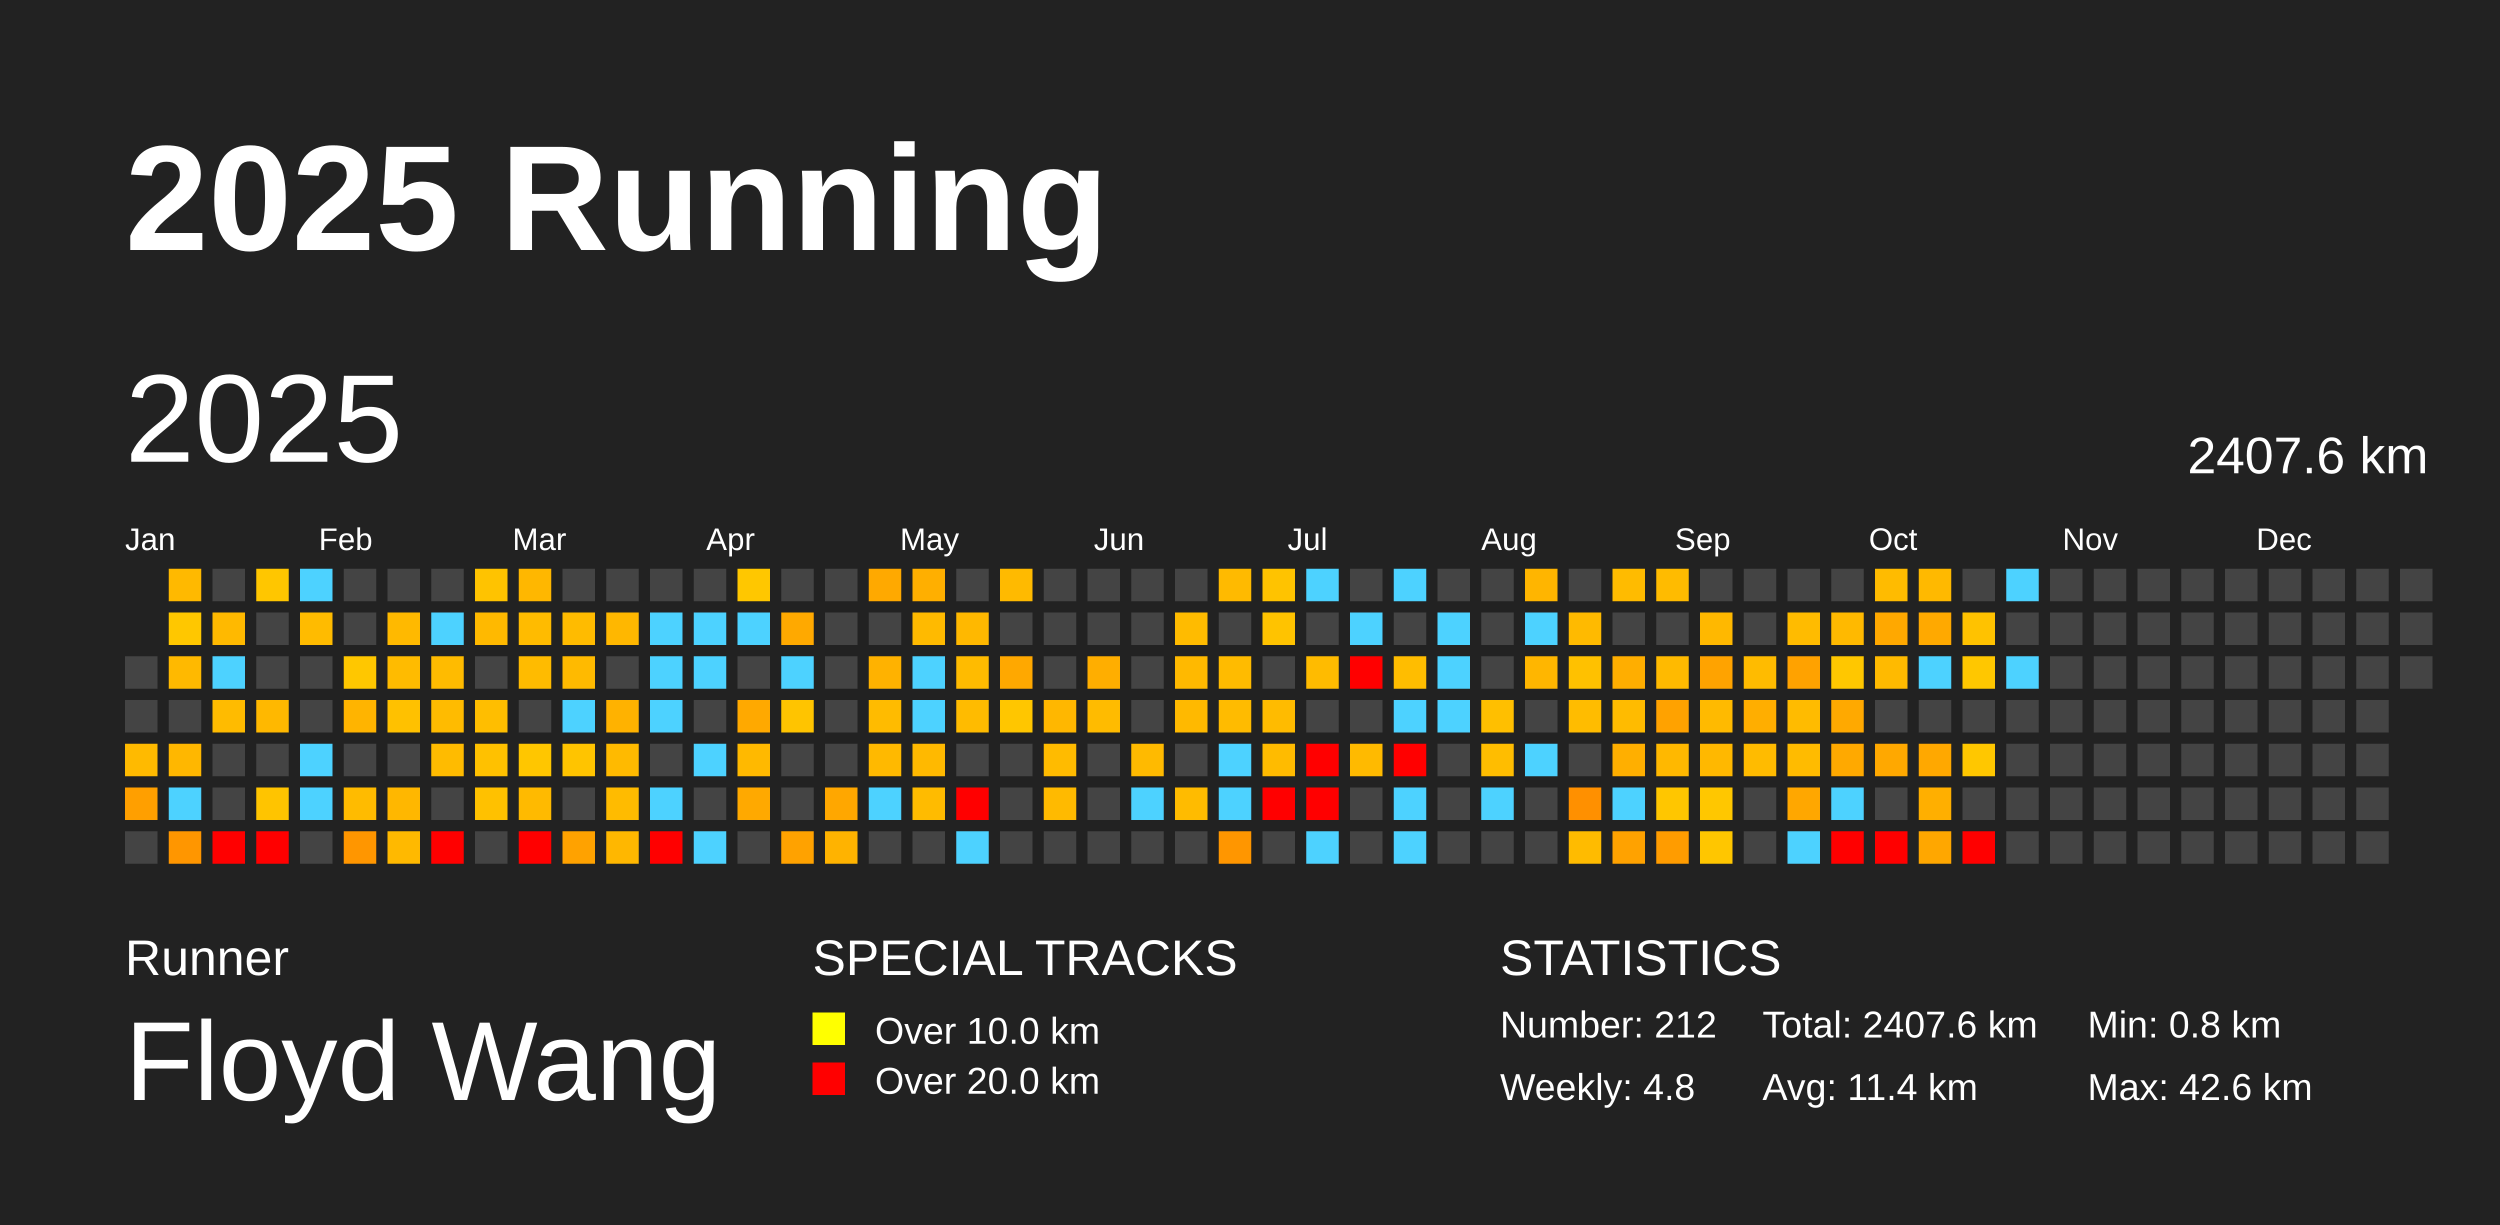
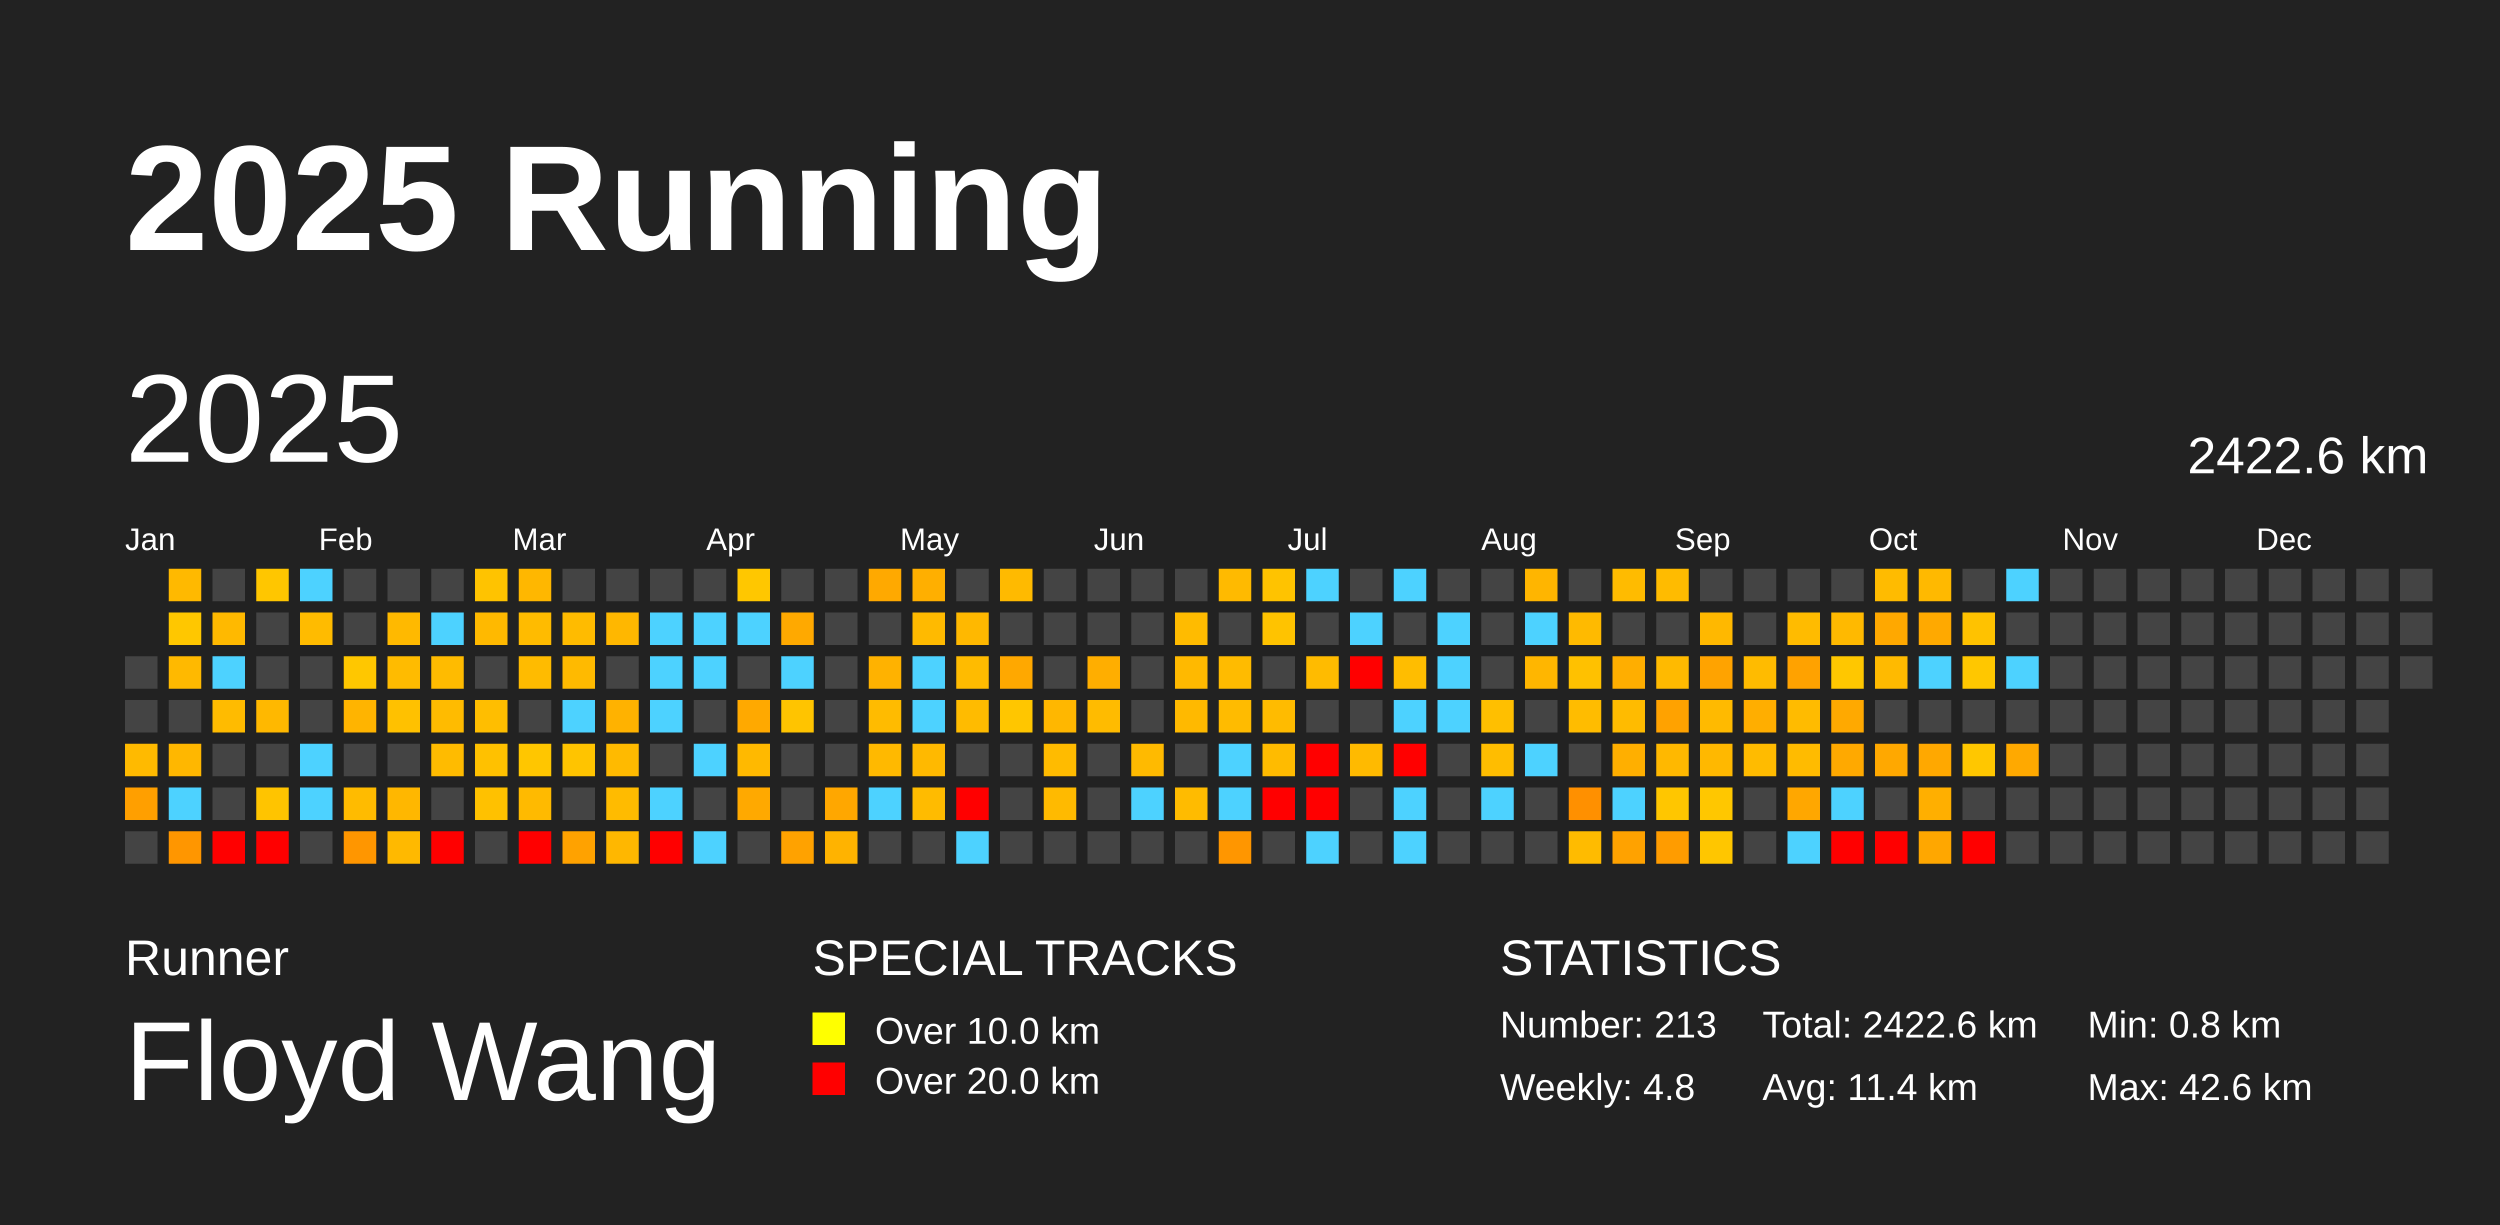
<svg xmlns="http://www.w3.org/2000/svg" baseProfile="full" height="98mm" version="1.1" viewBox="0,0,200,98" width="200mm">
  <defs />
  <rect fill="#222222" height="98" width="200" x="0" y="0" />
  <text fill="#FFFFFF" style="font-size:12px; font-family:Arial; font-weight:bold;" x="10" y="20">2025 Running</text>
  <text fill="#FFFFFF" style="font-size:4px; font-family:Arial" x="10" y="78">Runner</text>
  <text fill="#FFFFFF" style="font-size:9px; font-family:Arial" x="10" y="88">Floyd Wang</text>
  <text fill="#FFFFFF" style="font-size:4px; font-family:Arial" x="65" y="78">SPECIAL TRACKS</text>
  <rect fill="yellow" height="2.6" width="2.6" x="65" y="81" />
  <text fill="#FFFFFF" style="font-size:3px; font-family:Arial" x="70" y="83.5">Over 10.0 km</text>
  <rect fill="red" height="2.6" width="2.6" x="65" y="85" />
  <text fill="#FFFFFF" style="font-size:3px; font-family:Arial" x="70" y="87.5">Over 20.0 km</text>
  <text fill="#FFFFFF" style="font-size:4px; font-family:Arial" x="120" y="78">STATISTICS</text>
-   <text fill="#FFFFFF" style="font-size:3px; font-family:Arial" x="120" y="83">Number: 212</text>
+   <text fill="#FFFFFF" style="font-size:3px; font-family:Arial" x="120" y="83">Number: 213</text>
  <text fill="#FFFFFF" style="font-size:3px; font-family:Arial" x="120" y="88">Weekly: 4.8</text>
-   <text fill="#FFFFFF" style="font-size:3px; font-family:Arial" x="141" y="83">Total: 2407.6 km</text>
+   <text fill="#FFFFFF" style="font-size:3px; font-family:Arial" x="141" y="83">Total: 2422.6 km</text>
  <text fill="#FFFFFF" style="font-size:3px; font-family:Arial" x="141" y="88">Avg: 11.4 km</text>
  <text fill="#FFFFFF" style="font-size:3px; font-family:Arial" x="167" y="83">Min: 0.8 km</text>
  <text fill="#FFFFFF" style="font-size:3px; font-family:Arial" x="167" y="88">Max: 42.6 km</text>
  <text dominant-baseline="hanging" fill="#FFFFFF" style="font-size:10.0px; font-family:Arial;" x="10" y="30">2025</text>
-   <text dominant-baseline="hanging" fill="#FFFFFF" style="font-size:4.125px; font-family:Arial;" x="175" y="35">2407.6 km</text>
+   <text dominant-baseline="hanging" fill="#FFFFFF" style="font-size:4.125px; font-family:Arial;" x="175" y="35">2422.6 km</text>
  <text fill="#FFFFFF" style="font-size:2.5px; font-family:Arial" x="10.0" y="44">Jan</text>
  <text fill="#FFFFFF" style="font-size:2.5px; font-family:Arial" x="25.5" y="44">Feb</text>
  <text fill="#FFFFFF" style="font-size:2.5px; font-family:Arial" x="41.0" y="44">Mar</text>
  <text fill="#FFFFFF" style="font-size:2.5px; font-family:Arial" x="56.5" y="44">Apr</text>
  <text fill="#FFFFFF" style="font-size:2.5px; font-family:Arial" x="72.0" y="44">May</text>
  <text fill="#FFFFFF" style="font-size:2.5px; font-family:Arial" x="87.5" y="44">Jun</text>
  <text fill="#FFFFFF" style="font-size:2.5px; font-family:Arial" x="103.0" y="44">Jul</text>
  <text fill="#FFFFFF" style="font-size:2.5px; font-family:Arial" x="118.5" y="44">Aug</text>
  <text fill="#FFFFFF" style="font-size:2.5px; font-family:Arial" x="134.0" y="44">Sep</text>
  <text fill="#FFFFFF" style="font-size:2.5px; font-family:Arial" x="149.5" y="44">Oct</text>
  <text fill="#FFFFFF" style="font-size:2.5px; font-family:Arial" x="165.0" y="44">Nov</text>
  <text fill="#FFFFFF" style="font-size:2.5px; font-family:Arial" x="180.5" y="44">Dec</text>
  <rect fill="#444444" height="2.6" width="2.6" x="10.0" y="52.5" />
  <rect fill="#444444" height="2.6" width="2.6" x="10.0" y="56.0" />
  <rect fill="#ffba00" height="2.6" width="2.6" x="10.0" y="59.5" />
  <rect fill="#ff9f00" height="2.6" width="2.6" x="10.0" y="63.0" />
  <rect fill="#444444" height="2.6" width="2.6" x="10.0" y="66.5" />
  <rect fill="#ffb900" height="2.6" width="2.6" x="13.5" y="45.5" />
  <rect fill="#ffc700" height="2.6" width="2.6" x="13.5" y="49.0" />
  <rect fill="#ffb900" height="2.6" width="2.6" x="13.5" y="52.5" />
  <rect fill="#444444" height="2.6" width="2.6" x="13.5" y="56.0" />
  <rect fill="#ffb700" height="2.6" width="2.6" x="13.5" y="59.5" />
  <rect fill="#4dd2ff" height="2.6" width="2.6" x="13.5" y="63.0" />
  <rect fill="#ff9600" height="2.6" width="2.6" x="13.5" y="66.5" />
  <rect fill="#444444" height="2.6" width="2.6" x="17.0" y="45.5" />
  <rect fill="#ffb900" height="2.6" width="2.6" x="17.0" y="49.0" />
  <rect fill="#4dd2ff" height="2.6" width="2.6" x="17.0" y="52.5" />
  <rect fill="#ffbb00" height="2.6" width="2.6" x="17.0" y="56.0" />
  <rect fill="#444444" height="2.6" width="2.6" x="17.0" y="59.5" />
  <rect fill="#444444" height="2.6" width="2.6" x="17.0" y="63.0" />
  <rect fill="red" height="2.6" width="2.6" x="17.0" y="66.5" />
  <rect fill="#ffc600" height="2.6" width="2.6" x="20.5" y="45.5" />
  <rect fill="#444444" height="2.6" width="2.6" x="20.5" y="49.0" />
  <rect fill="#444444" height="2.6" width="2.6" x="20.5" y="52.5" />
  <rect fill="#ffb800" height="2.6" width="2.6" x="20.5" y="56.0" />
  <rect fill="#444444" height="2.6" width="2.6" x="20.5" y="59.5" />
  <rect fill="#ffc400" height="2.6" width="2.6" x="20.5" y="63.0" />
  <rect fill="red" height="2.6" width="2.6" x="20.5" y="66.5" />
  <rect fill="#4dd2ff" height="2.6" width="2.6" x="24.0" y="45.5" />
  <rect fill="#ffbb00" height="2.6" width="2.6" x="24.0" y="49.0" />
  <rect fill="#444444" height="2.6" width="2.6" x="24.0" y="52.5" />
  <rect fill="#444444" height="2.6" width="2.6" x="24.0" y="56.0" />
  <rect fill="#4dd2ff" height="2.6" width="2.6" x="24.0" y="59.5" />
  <rect fill="#4dd2ff" height="2.6" width="2.6" x="24.0" y="63.0" />
  <rect fill="#444444" height="2.6" width="2.6" x="24.0" y="66.5" />
  <rect fill="#444444" height="2.6" width="2.6" x="27.5" y="45.5" />
  <rect fill="#444444" height="2.6" width="2.6" x="27.5" y="49.0" />
  <rect fill="#ffc700" height="2.6" width="2.6" x="27.5" y="52.5" />
  <rect fill="#ffb400" height="2.6" width="2.6" x="27.5" y="56.0" />
  <rect fill="#444444" height="2.6" width="2.6" x="27.5" y="59.5" />
  <rect fill="#ffbb00" height="2.6" width="2.6" x="27.5" y="63.0" />
  <rect fill="#ff9600" height="2.6" width="2.6" x="27.5" y="66.5" />
  <rect fill="#444444" height="2.6" width="2.6" x="31.0" y="45.5" />
  <rect fill="#ffb900" height="2.6" width="2.6" x="31.0" y="49.0" />
  <rect fill="#ffbb00" height="2.6" width="2.6" x="31.0" y="52.5" />
  <rect fill="#ffc100" height="2.6" width="2.6" x="31.0" y="56.0" />
  <rect fill="#444444" height="2.6" width="2.6" x="31.0" y="59.5" />
  <rect fill="#ffb700" height="2.6" width="2.6" x="31.0" y="63.0" />
  <rect fill="#ffb900" height="2.6" width="2.6" x="31.0" y="66.5" />
  <rect fill="#444444" height="2.6" width="2.6" x="34.5" y="45.5" />
  <rect fill="#4dd2ff" height="2.6" width="2.6" x="34.5" y="49.0" />
  <rect fill="#ffbb00" height="2.6" width="2.6" x="34.5" y="52.5" />
  <rect fill="#ffbb00" height="2.6" width="2.6" x="34.5" y="56.0" />
  <rect fill="#ffbb00" height="2.6" width="2.6" x="34.5" y="59.5" />
  <rect fill="#444444" height="2.6" width="2.6" x="34.5" y="63.0" />
  <rect fill="red" height="2.6" width="2.6" x="34.5" y="66.5" />
  <rect fill="#ffc300" height="2.6" width="2.6" x="38.0" y="45.5" />
  <rect fill="#ffb900" height="2.6" width="2.6" x="38.0" y="49.0" />
  <rect fill="#444444" height="2.6" width="2.6" x="38.0" y="52.5" />
  <rect fill="#ffbe00" height="2.6" width="2.6" x="38.0" y="56.0" />
  <rect fill="#ffc100" height="2.6" width="2.6" x="38.0" y="59.5" />
  <rect fill="#ffc100" height="2.6" width="2.6" x="38.0" y="63.0" />
  <rect fill="#444444" height="2.6" width="2.6" x="38.0" y="66.5" />
  <rect fill="#ffb700" height="2.6" width="2.6" x="41.5" y="45.5" />
  <rect fill="#ffbb00" height="2.6" width="2.6" x="41.5" y="49.0" />
  <rect fill="#ffbb00" height="2.6" width="2.6" x="41.5" y="52.5" />
  <rect fill="#444444" height="2.6" width="2.6" x="41.5" y="56.0" />
  <rect fill="#ffc600" height="2.6" width="2.6" x="41.5" y="59.5" />
  <rect fill="#ffba00" height="2.6" width="2.6" x="41.5" y="63.0" />
  <rect fill="red" height="2.6" width="2.6" x="41.5" y="66.5" />
  <rect fill="#444444" height="2.6" width="2.6" x="45.0" y="45.5" />
  <rect fill="#ffbb00" height="2.6" width="2.6" x="45.0" y="49.0" />
  <rect fill="#ffba00" height="2.6" width="2.6" x="45.0" y="52.5" />
  <rect fill="#4dd2ff" height="2.6" width="2.6" x="45.0" y="56.0" />
  <rect fill="#ffc400" height="2.6" width="2.6" x="45.0" y="59.5" />
  <rect fill="#444444" height="2.6" width="2.6" x="45.0" y="63.0" />
  <rect fill="#ffa200" height="2.6" width="2.6" x="45.0" y="66.5" />
  <rect fill="#444444" height="2.6" width="2.6" x="48.5" y="45.5" />
  <rect fill="#ffb700" height="2.6" width="2.6" x="48.5" y="49.0" />
  <rect fill="#444444" height="2.6" width="2.6" x="48.5" y="52.5" />
  <rect fill="#ffb200" height="2.6" width="2.6" x="48.5" y="56.0" />
  <rect fill="#ffba00" height="2.6" width="2.6" x="48.5" y="59.5" />
  <rect fill="#ffbb00" height="2.6" width="2.6" x="48.5" y="63.0" />
  <rect fill="#ffb700" height="2.6" width="2.6" x="48.5" y="66.5" />
  <rect fill="#444444" height="2.6" width="2.6" x="52.0" y="45.5" />
  <rect fill="#4dd2ff" height="2.6" width="2.6" x="52.0" y="49.0" />
  <rect fill="#4dd2ff" height="2.6" width="2.6" x="52.0" y="52.5" />
  <rect fill="#4dd2ff" height="2.6" width="2.6" x="52.0" y="56.0" />
  <rect fill="#444444" height="2.6" width="2.6" x="52.0" y="59.5" />
  <rect fill="#4dd2ff" height="2.6" width="2.6" x="52.0" y="63.0" />
  <rect fill="red" height="2.6" width="2.6" x="52.0" y="66.5" />
  <rect fill="#444444" height="2.6" width="2.6" x="55.5" y="45.5" />
  <rect fill="#4dd2ff" height="2.6" width="2.6" x="55.5" y="49.0" />
  <rect fill="#4dd2ff" height="2.6" width="2.6" x="55.5" y="52.5" />
  <rect fill="#444444" height="2.6" width="2.6" x="55.5" y="56.0" />
  <rect fill="#4dd2ff" height="2.6" width="2.6" x="55.5" y="59.5" />
  <rect fill="#444444" height="2.6" width="2.6" x="55.5" y="63.0" />
  <rect fill="#4dd2ff" height="2.6" width="2.6" x="55.5" y="66.5" />
  <rect fill="#ffc700" height="2.6" width="2.6" x="59.0" y="45.5" />
  <rect fill="#4dd2ff" height="2.6" width="2.6" x="59.0" y="49.0" />
  <rect fill="#444444" height="2.6" width="2.6" x="59.0" y="52.5" />
  <rect fill="#ffa900" height="2.6" width="2.6" x="59.0" y="56.0" />
  <rect fill="#ffb900" height="2.6" width="2.6" x="59.0" y="59.5" />
  <rect fill="#ffa900" height="2.6" width="2.6" x="59.0" y="63.0" />
  <rect fill="#444444" height="2.6" width="2.6" x="59.0" y="66.5" />
  <rect fill="#444444" height="2.6" width="2.6" x="62.5" y="45.5" />
  <rect fill="#ffa900" height="2.6" width="2.6" x="62.5" y="49.0" />
  <rect fill="#4dd2ff" height="2.6" width="2.6" x="62.5" y="52.5" />
  <rect fill="#ffc400" height="2.6" width="2.6" x="62.5" y="56.0" />
  <rect fill="#444444" height="2.6" width="2.6" x="62.5" y="59.5" />
  <rect fill="#444444" height="2.6" width="2.6" x="62.5" y="63.0" />
  <rect fill="#ffa200" height="2.6" width="2.6" x="62.5" y="66.5" />
  <rect fill="#444444" height="2.6" width="2.6" x="66.0" y="45.5" />
  <rect fill="#444444" height="2.6" width="2.6" x="66.0" y="49.0" />
  <rect fill="#444444" height="2.6" width="2.6" x="66.0" y="52.5" />
  <rect fill="#444444" height="2.6" width="2.6" x="66.0" y="56.0" />
  <rect fill="#444444" height="2.6" width="2.6" x="66.0" y="59.5" />
  <rect fill="#ffa700" height="2.6" width="2.6" x="66.0" y="63.0" />
  <rect fill="#ffb300" height="2.6" width="2.6" x="66.0" y="66.5" />
  <rect fill="#ffa900" height="2.6" width="2.6" x="69.5" y="45.5" />
  <rect fill="#444444" height="2.6" width="2.6" x="69.5" y="49.0" />
  <rect fill="#ffb200" height="2.6" width="2.6" x="69.5" y="52.5" />
  <rect fill="#ffbb00" height="2.6" width="2.6" x="69.5" y="56.0" />
  <rect fill="#ffb900" height="2.6" width="2.6" x="69.5" y="59.5" />
  <rect fill="#4dd2ff" height="2.6" width="2.6" x="69.5" y="63.0" />
  <rect fill="#444444" height="2.6" width="2.6" x="69.5" y="66.5" />
  <rect fill="#ffaf00" height="2.6" width="2.6" x="73.0" y="45.5" />
  <rect fill="#ffba00" height="2.6" width="2.6" x="73.0" y="49.0" />
  <rect fill="#4dd2ff" height="2.6" width="2.6" x="73.0" y="52.5" />
  <rect fill="#4dd2ff" height="2.6" width="2.6" x="73.0" y="56.0" />
  <rect fill="#ffb900" height="2.6" width="2.6" x="73.0" y="59.5" />
  <rect fill="#ffbb00" height="2.6" width="2.6" x="73.0" y="63.0" />
  <rect fill="#444444" height="2.6" width="2.6" x="73.0" y="66.5" />
  <rect fill="#444444" height="2.6" width="2.6" x="76.5" y="45.5" />
  <rect fill="#ffb800" height="2.6" width="2.6" x="76.5" y="49.0" />
  <rect fill="#ffbb00" height="2.6" width="2.6" x="76.5" y="52.5" />
  <rect fill="#ffbb00" height="2.6" width="2.6" x="76.5" y="56.0" />
  <rect fill="#444444" height="2.6" width="2.6" x="76.5" y="59.5" />
  <rect fill="red" height="2.6" width="2.6" x="76.5" y="63.0" />
  <rect fill="#4dd2ff" height="2.6" width="2.6" x="76.5" y="66.5" />
  <rect fill="#ffba00" height="2.6" width="2.6" x="80.0" y="45.5" />
  <rect fill="#444444" height="2.6" width="2.6" x="80.0" y="49.0" />
  <rect fill="#ffa800" height="2.6" width="2.6" x="80.0" y="52.5" />
  <rect fill="#ffc600" height="2.6" width="2.6" x="80.0" y="56.0" />
  <rect fill="#444444" height="2.6" width="2.6" x="80.0" y="59.5" />
  <rect fill="#444444" height="2.6" width="2.6" x="80.0" y="63.0" />
  <rect fill="#444444" height="2.6" width="2.6" x="80.0" y="66.5" />
  <rect fill="#444444" height="2.6" width="2.6" x="83.5" y="45.5" />
  <rect fill="#444444" height="2.6" width="2.6" x="83.5" y="49.0" />
  <rect fill="#444444" height="2.6" width="2.6" x="83.5" y="52.5" />
  <rect fill="#ffb700" height="2.6" width="2.6" x="83.5" y="56.0" />
  <rect fill="#ffbb00" height="2.6" width="2.6" x="83.5" y="59.5" />
  <rect fill="#ffba00" height="2.6" width="2.6" x="83.5" y="63.0" />
  <rect fill="#444444" height="2.6" width="2.6" x="83.5" y="66.5" />
  <rect fill="#444444" height="2.6" width="2.6" x="87.0" y="45.5" />
  <rect fill="#444444" height="2.6" width="2.6" x="87.0" y="49.0" />
  <rect fill="#ffae00" height="2.6" width="2.6" x="87.0" y="52.5" />
  <rect fill="#ffbb00" height="2.6" width="2.6" x="87.0" y="56.0" />
  <rect fill="#444444" height="2.6" width="2.6" x="87.0" y="59.5" />
  <rect fill="#444444" height="2.6" width="2.6" x="87.0" y="63.0" />
  <rect fill="#444444" height="2.6" width="2.6" x="87.0" y="66.5" />
  <rect fill="#444444" height="2.6" width="2.6" x="90.5" y="45.5" />
  <rect fill="#444444" height="2.6" width="2.6" x="90.5" y="49.0" />
  <rect fill="#444444" height="2.6" width="2.6" x="90.5" y="52.5" />
  <rect fill="#444444" height="2.6" width="2.6" x="90.5" y="56.0" />
  <rect fill="#ffba00" height="2.6" width="2.6" x="90.5" y="59.5" />
  <rect fill="#4dd2ff" height="2.6" width="2.6" x="90.5" y="63.0" />
  <rect fill="#444444" height="2.6" width="2.6" x="90.5" y="66.5" />
  <rect fill="#444444" height="2.6" width="2.6" x="94.0" y="45.5" />
  <rect fill="#ffbb00" height="2.6" width="2.6" x="94.0" y="49.0" />
  <rect fill="#ffb900" height="2.6" width="2.6" x="94.0" y="52.5" />
  <rect fill="#ffb900" height="2.6" width="2.6" x="94.0" y="56.0" />
  <rect fill="#444444" height="2.6" width="2.6" x="94.0" y="59.5" />
  <rect fill="#ffbb00" height="2.6" width="2.6" x="94.0" y="63.0" />
  <rect fill="#444444" height="2.6" width="2.6" x="94.0" y="66.5" />
  <rect fill="#ffba00" height="2.6" width="2.6" x="97.5" y="45.5" />
  <rect fill="#444444" height="2.6" width="2.6" x="97.5" y="49.0" />
  <rect fill="#ffbb00" height="2.6" width="2.6" x="97.5" y="52.5" />
  <rect fill="#ffbb00" height="2.6" width="2.6" x="97.5" y="56.0" />
  <rect fill="#4dd2ff" height="2.6" width="2.6" x="97.5" y="59.5" />
  <rect fill="#4dd2ff" height="2.6" width="2.6" x="97.5" y="63.0" />
  <rect fill="#ff9600" height="2.6" width="2.6" x="97.5" y="66.5" />
  <rect fill="#ffc300" height="2.6" width="2.6" x="101.0" y="45.5" />
  <rect fill="#ffc300" height="2.6" width="2.6" x="101.0" y="49.0" />
  <rect fill="#444444" height="2.6" width="2.6" x="101.0" y="52.5" />
  <rect fill="#ffbb00" height="2.6" width="2.6" x="101.0" y="56.0" />
  <rect fill="#ffbb00" height="2.6" width="2.6" x="101.0" y="59.5" />
  <rect fill="red" height="2.6" width="2.6" x="101.0" y="63.0" />
  <rect fill="#444444" height="2.6" width="2.6" x="101.0" y="66.5" />
  <rect fill="#4dd2ff" height="2.6" width="2.6" x="104.5" y="45.5" />
  <rect fill="#444444" height="2.6" width="2.6" x="104.5" y="49.0" />
  <rect fill="#ffbb00" height="2.6" width="2.6" x="104.5" y="52.5" />
  <rect fill="#444444" height="2.6" width="2.6" x="104.5" y="56.0" />
  <rect fill="red" height="2.6" width="2.6" x="104.5" y="59.5" />
  <rect fill="red" height="2.6" width="2.6" x="104.5" y="63.0" />
  <rect fill="#4dd2ff" height="2.6" width="2.6" x="104.5" y="66.5" />
  <rect fill="#444444" height="2.6" width="2.6" x="108.0" y="45.5" />
  <rect fill="#4dd2ff" height="2.6" width="2.6" x="108.0" y="49.0" />
  <rect fill="red" height="2.6" width="2.6" x="108.0" y="52.5" />
  <rect fill="#444444" height="2.6" width="2.6" x="108.0" y="56.0" />
  <rect fill="#ffba00" height="2.6" width="2.6" x="108.0" y="59.5" />
  <rect fill="#444444" height="2.6" width="2.6" x="108.0" y="63.0" />
  <rect fill="#444444" height="2.6" width="2.6" x="108.0" y="66.5" />
  <rect fill="#4dd2ff" height="2.6" width="2.6" x="111.5" y="45.5" />
  <rect fill="#444444" height="2.6" width="2.6" x="111.5" y="49.0" />
  <rect fill="#ffbd00" height="2.6" width="2.6" x="111.5" y="52.5" />
  <rect fill="#4dd2ff" height="2.6" width="2.6" x="111.5" y="56.0" />
  <rect fill="red" height="2.6" width="2.6" x="111.5" y="59.5" />
  <rect fill="#4dd2ff" height="2.6" width="2.6" x="111.5" y="63.0" />
  <rect fill="#4dd2ff" height="2.6" width="2.6" x="111.5" y="66.5" />
  <rect fill="#444444" height="2.6" width="2.6" x="115.0" y="45.5" />
  <rect fill="#4dd2ff" height="2.6" width="2.6" x="115.0" y="49.0" />
  <rect fill="#4dd2ff" height="2.6" width="2.6" x="115.0" y="52.5" />
  <rect fill="#4dd2ff" height="2.6" width="2.6" x="115.0" y="56.0" />
  <rect fill="#444444" height="2.6" width="2.6" x="115.0" y="59.5" />
  <rect fill="#444444" height="2.6" width="2.6" x="115.0" y="63.0" />
  <rect fill="#444444" height="2.6" width="2.6" x="115.0" y="66.5" />
  <rect fill="#444444" height="2.6" width="2.6" x="118.5" y="45.5" />
  <rect fill="#444444" height="2.6" width="2.6" x="118.5" y="49.0" />
  <rect fill="#444444" height="2.6" width="2.6" x="118.5" y="52.5" />
  <rect fill="#ffbf00" height="2.6" width="2.6" x="118.5" y="56.0" />
  <rect fill="#ffbd00" height="2.6" width="2.6" x="118.5" y="59.5" />
  <rect fill="#4dd2ff" height="2.6" width="2.6" x="118.5" y="63.0" />
  <rect fill="#444444" height="2.6" width="2.6" x="118.5" y="66.5" />
  <rect fill="#ffb500" height="2.6" width="2.6" x="122.0" y="45.5" />
  <rect fill="#4dd2ff" height="2.6" width="2.6" x="122.0" y="49.0" />
  <rect fill="#ffb600" height="2.6" width="2.6" x="122.0" y="52.5" />
  <rect fill="#444444" height="2.6" width="2.6" x="122.0" y="56.0" />
  <rect fill="#4dd2ff" height="2.6" width="2.6" x="122.0" y="59.5" />
  <rect fill="#444444" height="2.6" width="2.6" x="122.0" y="63.0" />
  <rect fill="#444444" height="2.6" width="2.6" x="122.0" y="66.5" />
  <rect fill="#444444" height="2.6" width="2.6" x="125.5" y="45.5" />
  <rect fill="#ffba00" height="2.6" width="2.6" x="125.5" y="49.0" />
  <rect fill="#ffc100" height="2.6" width="2.6" x="125.5" y="52.5" />
  <rect fill="#ffbc00" height="2.6" width="2.6" x="125.5" y="56.0" />
  <rect fill="#444444" height="2.6" width="2.6" x="125.5" y="59.5" />
  <rect fill="#ff9000" height="2.6" width="2.6" x="125.5" y="63.0" />
  <rect fill="#ffbb00" height="2.6" width="2.6" x="125.5" y="66.5" />
  <rect fill="#ffbb00" height="2.6" width="2.6" x="129.0" y="45.5" />
  <rect fill="#444444" height="2.6" width="2.6" x="129.0" y="49.0" />
  <rect fill="#ffae00" height="2.6" width="2.6" x="129.0" y="52.5" />
  <rect fill="#ffbb00" height="2.6" width="2.6" x="129.0" y="56.0" />
  <rect fill="#ffaf00" height="2.6" width="2.6" x="129.0" y="59.5" />
  <rect fill="#4dd2ff" height="2.6" width="2.6" x="129.0" y="63.0" />
  <rect fill="#ffa200" height="2.6" width="2.6" x="129.0" y="66.5" />
  <rect fill="#ffbb00" height="2.6" width="2.6" x="132.5" y="45.5" />
  <rect fill="#444444" height="2.6" width="2.6" x="132.5" y="49.0" />
  <rect fill="#ffba00" height="2.6" width="2.6" x="132.5" y="52.5" />
  <rect fill="#ffa200" height="2.6" width="2.6" x="132.5" y="56.0" />
  <rect fill="#ffb800" height="2.6" width="2.6" x="132.5" y="59.5" />
  <rect fill="#ffc600" height="2.6" width="2.6" x="132.5" y="63.0" />
  <rect fill="#ff9c00" height="2.6" width="2.6" x="132.5" y="66.5" />
  <rect fill="#444444" height="2.6" width="2.6" x="136.0" y="45.5" />
  <rect fill="#ffb800" height="2.6" width="2.6" x="136.0" y="49.0" />
  <rect fill="#ffa300" height="2.6" width="2.6" x="136.0" y="52.5" />
  <rect fill="#ffba00" height="2.6" width="2.6" x="136.0" y="56.0" />
  <rect fill="#ffb800" height="2.6" width="2.6" x="136.0" y="59.5" />
  <rect fill="#ffc700" height="2.6" width="2.6" x="136.0" y="63.0" />
  <rect fill="#ffc600" height="2.6" width="2.6" x="136.0" y="66.5" />
  <rect fill="#444444" height="2.6" width="2.6" x="139.5" y="45.5" />
  <rect fill="#444444" height="2.6" width="2.6" x="139.5" y="49.0" />
  <rect fill="#ffbb00" height="2.6" width="2.6" x="139.5" y="52.5" />
  <rect fill="#ffae00" height="2.6" width="2.6" x="139.5" y="56.0" />
  <rect fill="#ffbb00" height="2.6" width="2.6" x="139.5" y="59.5" />
  <rect fill="#444444" height="2.6" width="2.6" x="139.5" y="63.0" />
  <rect fill="#444444" height="2.6" width="2.6" x="139.5" y="66.5" />
  <rect fill="#444444" height="2.6" width="2.6" x="143.0" y="45.5" />
  <rect fill="#ffbb00" height="2.6" width="2.6" x="143.0" y="49.0" />
  <rect fill="#ffa200" height="2.6" width="2.6" x="143.0" y="52.5" />
  <rect fill="#ffbb00" height="2.6" width="2.6" x="143.0" y="56.0" />
  <rect fill="#ffbb00" height="2.6" width="2.6" x="143.0" y="59.5" />
  <rect fill="#ffa700" height="2.6" width="2.6" x="143.0" y="63.0" />
  <rect fill="#4dd2ff" height="2.6" width="2.6" x="143.0" y="66.5" />
  <rect fill="#444444" height="2.6" width="2.6" x="146.5" y="45.5" />
  <rect fill="#ffb900" height="2.6" width="2.6" x="146.5" y="49.0" />
  <rect fill="#ffc700" height="2.6" width="2.6" x="146.5" y="52.5" />
  <rect fill="#ffa900" height="2.6" width="2.6" x="146.5" y="56.0" />
  <rect fill="#ffa900" height="2.6" width="2.6" x="146.5" y="59.5" />
  <rect fill="#4dd2ff" height="2.6" width="2.6" x="146.5" y="63.0" />
  <rect fill="red" height="2.6" width="2.6" x="146.5" y="66.5" />
  <rect fill="#ffbb00" height="2.6" width="2.6" x="150.0" y="45.5" />
  <rect fill="#ffa800" height="2.6" width="2.6" x="150.0" y="49.0" />
  <rect fill="#ffba00" height="2.6" width="2.6" x="150.0" y="52.5" />
  <rect fill="#444444" height="2.6" width="2.6" x="150.0" y="56.0" />
  <rect fill="#ffa800" height="2.6" width="2.6" x="150.0" y="59.5" />
  <rect fill="#444444" height="2.6" width="2.6" x="150.0" y="63.0" />
  <rect fill="red" height="2.6" width="2.6" x="150.0" y="66.5" />
  <rect fill="#ffb900" height="2.6" width="2.6" x="153.5" y="45.5" />
  <rect fill="#ffa900" height="2.6" width="2.6" x="153.5" y="49.0" />
  <rect fill="#4dd2ff" height="2.6" width="2.6" x="153.5" y="52.5" />
  <rect fill="#444444" height="2.6" width="2.6" x="153.5" y="56.0" />
  <rect fill="#ffa800" height="2.6" width="2.6" x="153.5" y="59.5" />
  <rect fill="#ffaf00" height="2.6" width="2.6" x="153.5" y="63.0" />
  <rect fill="#ffa700" height="2.6" width="2.6" x="153.5" y="66.5" />
  <rect fill="#444444" height="2.6" width="2.6" x="157.0" y="45.5" />
  <rect fill="#ffc200" height="2.6" width="2.6" x="157.0" y="49.0" />
  <rect fill="#ffc700" height="2.6" width="2.6" x="157.0" y="52.5" />
  <rect fill="#444444" height="2.6" width="2.6" x="157.0" y="56.0" />
  <rect fill="#ffc700" height="2.6" width="2.6" x="157.0" y="59.5" />
  <rect fill="#444444" height="2.6" width="2.6" x="157.0" y="63.0" />
  <rect fill="red" height="2.6" width="2.6" x="157.0" y="66.5" />
  <rect fill="#4dd2ff" height="2.6" width="2.6" x="160.5" y="45.5" />
  <rect fill="#444444" height="2.6" width="2.6" x="160.5" y="49.0" />
  <rect fill="#4dd2ff" height="2.6" width="2.6" x="160.5" y="52.5" />
  <rect fill="#444444" height="2.6" width="2.6" x="160.5" y="56.0" />
-   <rect fill="#444444" height="2.6" width="2.6" x="160.5" y="59.5" />
+   <rect fill="#ffa900" height="2.6" width="2.6" x="160.5" y="59.5" />
  <rect fill="#444444" height="2.6" width="2.6" x="160.5" y="63.0" />
  <rect fill="#444444" height="2.6" width="2.6" x="160.5" y="66.5" />
  <rect fill="#444444" height="2.6" width="2.6" x="164.0" y="45.5" />
  <rect fill="#444444" height="2.6" width="2.6" x="164.0" y="49.0" />
  <rect fill="#444444" height="2.6" width="2.6" x="164.0" y="52.5" />
  <rect fill="#444444" height="2.6" width="2.6" x="164.0" y="56.0" />
  <rect fill="#444444" height="2.6" width="2.6" x="164.0" y="59.5" />
  <rect fill="#444444" height="2.6" width="2.6" x="164.0" y="63.0" />
  <rect fill="#444444" height="2.6" width="2.6" x="164.0" y="66.5" />
  <rect fill="#444444" height="2.6" width="2.6" x="167.5" y="45.5" />
  <rect fill="#444444" height="2.6" width="2.6" x="167.5" y="49.0" />
  <rect fill="#444444" height="2.6" width="2.6" x="167.5" y="52.5" />
  <rect fill="#444444" height="2.6" width="2.6" x="167.5" y="56.0" />
  <rect fill="#444444" height="2.6" width="2.6" x="167.5" y="59.5" />
  <rect fill="#444444" height="2.6" width="2.6" x="167.5" y="63.0" />
  <rect fill="#444444" height="2.6" width="2.6" x="167.5" y="66.5" />
  <rect fill="#444444" height="2.6" width="2.6" x="171.0" y="45.5" />
  <rect fill="#444444" height="2.6" width="2.6" x="171.0" y="49.0" />
  <rect fill="#444444" height="2.6" width="2.6" x="171.0" y="52.5" />
  <rect fill="#444444" height="2.6" width="2.6" x="171.0" y="56.0" />
  <rect fill="#444444" height="2.6" width="2.6" x="171.0" y="59.5" />
  <rect fill="#444444" height="2.6" width="2.6" x="171.0" y="63.0" />
  <rect fill="#444444" height="2.6" width="2.6" x="171.0" y="66.5" />
  <rect fill="#444444" height="2.6" width="2.6" x="174.5" y="45.5" />
  <rect fill="#444444" height="2.6" width="2.6" x="174.5" y="49.0" />
  <rect fill="#444444" height="2.6" width="2.6" x="174.5" y="52.5" />
  <rect fill="#444444" height="2.6" width="2.6" x="174.5" y="56.0" />
  <rect fill="#444444" height="2.6" width="2.6" x="174.5" y="59.5" />
  <rect fill="#444444" height="2.6" width="2.6" x="174.5" y="63.0" />
  <rect fill="#444444" height="2.6" width="2.6" x="174.5" y="66.5" />
  <rect fill="#444444" height="2.6" width="2.6" x="178.0" y="45.5" />
  <rect fill="#444444" height="2.6" width="2.6" x="178.0" y="49.0" />
  <rect fill="#444444" height="2.6" width="2.6" x="178.0" y="52.5" />
  <rect fill="#444444" height="2.6" width="2.6" x="178.0" y="56.0" />
  <rect fill="#444444" height="2.6" width="2.6" x="178.0" y="59.5" />
  <rect fill="#444444" height="2.6" width="2.6" x="178.0" y="63.0" />
  <rect fill="#444444" height="2.6" width="2.6" x="178.0" y="66.5" />
  <rect fill="#444444" height="2.6" width="2.6" x="181.5" y="45.5" />
  <rect fill="#444444" height="2.6" width="2.6" x="181.5" y="49.0" />
  <rect fill="#444444" height="2.6" width="2.6" x="181.5" y="52.5" />
  <rect fill="#444444" height="2.6" width="2.6" x="181.5" y="56.0" />
  <rect fill="#444444" height="2.6" width="2.6" x="181.5" y="59.5" />
  <rect fill="#444444" height="2.6" width="2.6" x="181.5" y="63.0" />
  <rect fill="#444444" height="2.6" width="2.6" x="181.5" y="66.5" />
  <rect fill="#444444" height="2.6" width="2.6" x="185.0" y="45.5" />
  <rect fill="#444444" height="2.6" width="2.6" x="185.0" y="49.0" />
  <rect fill="#444444" height="2.6" width="2.6" x="185.0" y="52.5" />
  <rect fill="#444444" height="2.6" width="2.6" x="185.0" y="56.0" />
  <rect fill="#444444" height="2.6" width="2.6" x="185.0" y="59.5" />
  <rect fill="#444444" height="2.6" width="2.6" x="185.0" y="63.0" />
  <rect fill="#444444" height="2.6" width="2.6" x="185.0" y="66.5" />
  <rect fill="#444444" height="2.6" width="2.6" x="188.5" y="45.5" />
  <rect fill="#444444" height="2.6" width="2.6" x="188.5" y="49.0" />
  <rect fill="#444444" height="2.6" width="2.6" x="188.5" y="52.5" />
  <rect fill="#444444" height="2.6" width="2.6" x="188.5" y="56.0" />
  <rect fill="#444444" height="2.6" width="2.6" x="188.5" y="59.5" />
  <rect fill="#444444" height="2.6" width="2.6" x="188.5" y="63.0" />
  <rect fill="#444444" height="2.6" width="2.6" x="188.5" y="66.5" />
  <rect fill="#444444" height="2.6" width="2.6" x="192.0" y="45.5" />
  <rect fill="#444444" height="2.6" width="2.6" x="192.0" y="49.0" />
  <rect fill="#444444" height="2.6" width="2.6" x="192.0" y="52.5" />
</svg>
